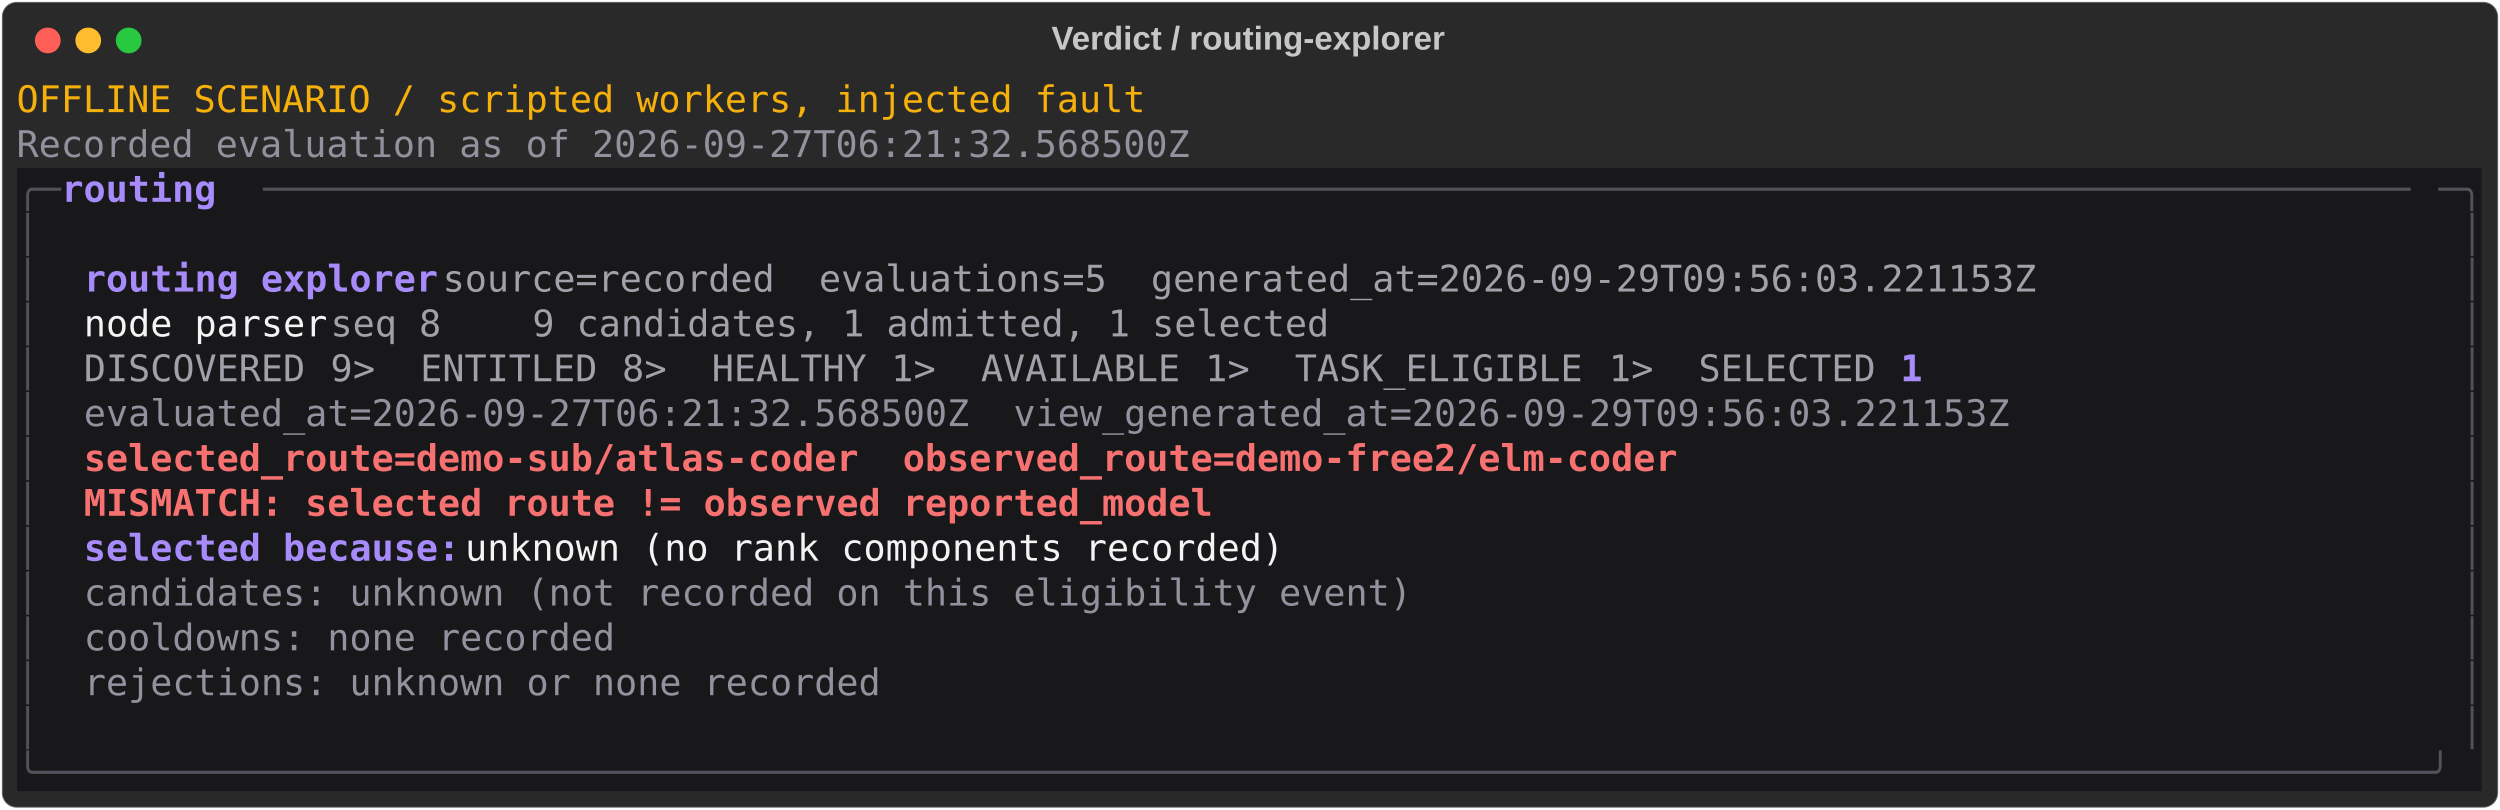
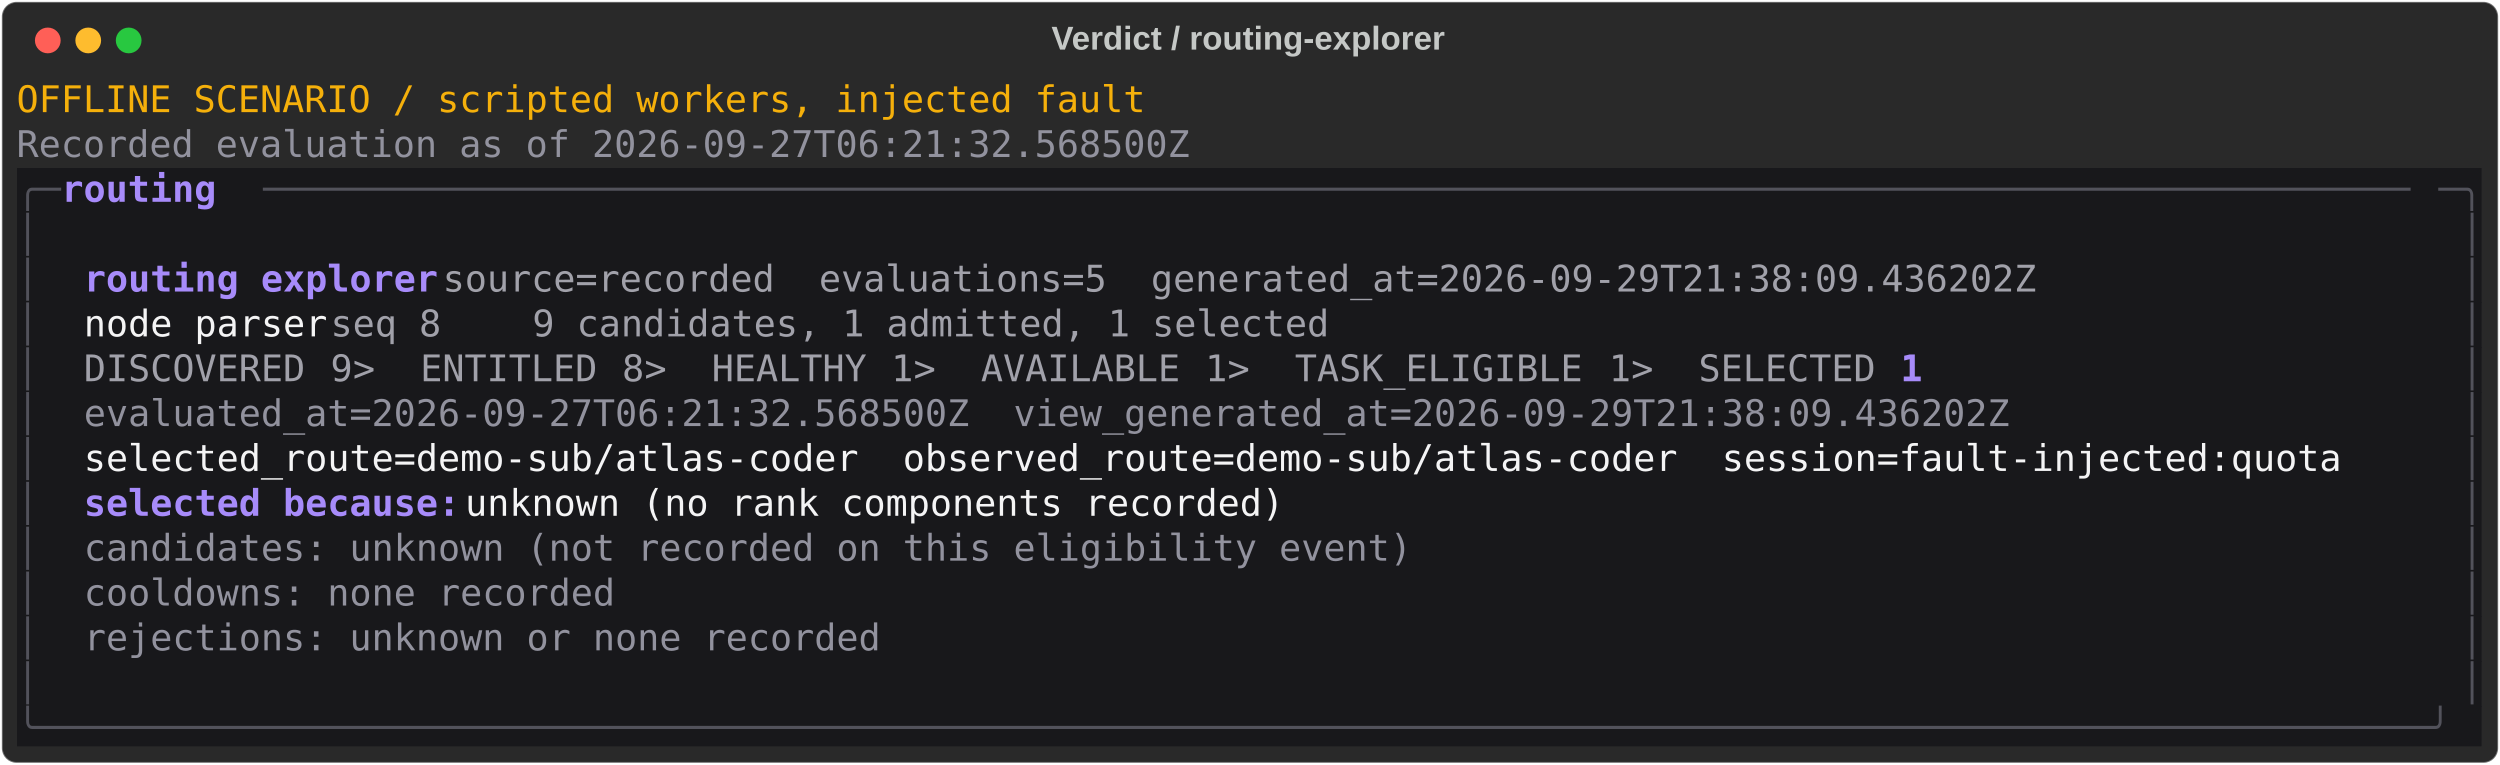
- <svg xmlns="http://www.w3.org/2000/svg" class="rich-terminal" viewBox="0 0 1360 440.4">
+ <svg xmlns="http://www.w3.org/2000/svg" class="rich-terminal" viewBox="0 0 1360 416.0">
  <style>

    @font-face {
        font-family: "Fira Code";
        src: local("FiraCode-Regular"),
                url("https://cdnjs.cloudflare.com/ajax/libs/firacode/6.2.0/woff2/FiraCode-Regular.woff2") format("woff2"),
                url("https://cdnjs.cloudflare.com/ajax/libs/firacode/6.2.0/woff/FiraCode-Regular.woff") format("woff");
        font-style: normal;
        font-weight: 400;
    }
    @font-face {
        font-family: "Fira Code";
        src: local("FiraCode-Bold"),
                url("https://cdnjs.cloudflare.com/ajax/libs/firacode/6.2.0/woff2/FiraCode-Bold.woff2") format("woff2"),
                url("https://cdnjs.cloudflare.com/ajax/libs/firacode/6.2.0/woff/FiraCode-Bold.woff") format("woff");
        font-style: bold;
        font-weight: 700;
    }

    .routing-explorer-110-matrix {
        font-family: Fira Code, monospace;
        font-size: 20px;
        line-height: 24.4px;
        font-variant-east-asian: full-width;
    }

    .routing-explorer-110-title {
        font-size: 18px;
        font-weight: bold;
        font-family: arial;
    }

    .routing-explorer-110-r1 { fill: #f5b00b }
.routing-explorer-110-r2 { fill: #c5c8c6 }
.routing-explorer-110-r3 { fill: #92929e }
.routing-explorer-110-r4 { fill: #52525b }
.routing-explorer-110-r5 { fill: #a78bfa;font-weight: bold }
.routing-explorer-110-r6 { fill: #f4f4f5 }
.routing-explorer-110-r7 { fill: #a1a1aa }
- .routing-explorer-110-r8 { fill: #f87171;font-weight: bold }
    </style>
  <defs>
    <clipPath id="routing-explorer-110-clip-terminal">
-       <rect x="0" y="0" width="1341.0" height="389.4" />
+       <rect x="0" y="0" width="1341.0" height="365.0" />
    </clipPath>
    <clipPath id="routing-explorer-110-line-0">
      <rect x="0" y="1.5" width="1342" height="24.65" />
    </clipPath>
    <clipPath id="routing-explorer-110-line-1">
      <rect x="0" y="25.9" width="1342" height="24.65" />
    </clipPath>
    <clipPath id="routing-explorer-110-line-2">
      <rect x="0" y="50.3" width="1342" height="24.65" />
    </clipPath>
    <clipPath id="routing-explorer-110-line-3">
      <rect x="0" y="74.7" width="1342" height="24.65" />
    </clipPath>
    <clipPath id="routing-explorer-110-line-4">
      <rect x="0" y="99.1" width="1342" height="24.65" />
    </clipPath>
    <clipPath id="routing-explorer-110-line-5">
      <rect x="0" y="123.5" width="1342" height="24.65" />
    </clipPath>
    <clipPath id="routing-explorer-110-line-6">
      <rect x="0" y="147.9" width="1342" height="24.65" />
    </clipPath>
    <clipPath id="routing-explorer-110-line-7">
      <rect x="0" y="172.3" width="1342" height="24.65" />
    </clipPath>
    <clipPath id="routing-explorer-110-line-8">
      <rect x="0" y="196.7" width="1342" height="24.65" />
    </clipPath>
    <clipPath id="routing-explorer-110-line-9">
      <rect x="0" y="221.1" width="1342" height="24.65" />
    </clipPath>
    <clipPath id="routing-explorer-110-line-10">
      <rect x="0" y="245.5" width="1342" height="24.65" />
    </clipPath>
    <clipPath id="routing-explorer-110-line-11">
      <rect x="0" y="269.9" width="1342" height="24.65" />
    </clipPath>
    <clipPath id="routing-explorer-110-line-12">
      <rect x="0" y="294.3" width="1342" height="24.65" />
    </clipPath>
    <clipPath id="routing-explorer-110-line-13">
      <rect x="0" y="318.7" width="1342" height="24.65" />
    </clipPath>
-     <clipPath id="routing-explorer-110-line-14">
-       <rect x="0" y="343.1" width="1342" height="24.65" />
-     </clipPath>
  </defs>
-   <rect fill="#292929" stroke="rgba(255,255,255,0.35)" stroke-width="1" x="1" y="1" width="1358" height="438.4" rx="8" />
+   <rect fill="#292929" stroke="rgba(255,255,255,0.35)" stroke-width="1" x="1" y="1" width="1358" height="414" rx="8" />
  <text class="routing-explorer-110-title" fill="#c5c8c6" text-anchor="middle" x="679" y="27">Verdict / routing-explorer</text>
  <g transform="translate(26,22)">
    <circle cx="0" cy="0" r="7" fill="#ff5f57" />
    <circle cx="22" cy="0" r="7" fill="#febc2e" />
    <circle cx="44" cy="0" r="7" fill="#28c840" />
  </g>
  <g transform="translate(9, 41)" clip-path="url(#routing-explorer-110-clip-terminal)">
    <rect fill="#18181b" x="0" y="50.3" width="24.4" height="24.65" shape-rendering="crispEdges" />
    <rect fill="#18181b" x="24.4" y="50.3" width="109.8" height="24.65" shape-rendering="crispEdges" />
    <rect fill="#18181b" x="134.2" y="50.3" width="1183.4" height="24.65" shape-rendering="crispEdges" />
    <rect fill="#18181b" x="1317.6" y="50.3" width="24.4" height="24.65" shape-rendering="crispEdges" />
    <rect fill="#18181b" x="0" y="74.7" width="12.2" height="24.65" shape-rendering="crispEdges" />
    <rect fill="#18181b" x="12.2" y="74.7" width="1317.6" height="24.65" shape-rendering="crispEdges" />
    <rect fill="#18181b" x="1329.8" y="74.7" width="12.2" height="24.65" shape-rendering="crispEdges" />
    <rect fill="#18181b" x="0" y="99.1" width="12.2" height="24.65" shape-rendering="crispEdges" />
    <rect fill="#18181b" x="12.2" y="99.1" width="24.4" height="24.65" shape-rendering="crispEdges" />
    <rect fill="#18181b" x="36.6" y="99.1" width="195.2" height="24.65" shape-rendering="crispEdges" />
    <rect fill="#18181b" x="231.8" y="99.1" width="902.8" height="24.65" shape-rendering="crispEdges" />
    <rect fill="#18181b" x="1134.6" y="99.1" width="170.8" height="24.65" shape-rendering="crispEdges" />
    <rect fill="#18181b" x="1305.4" y="99.1" width="24.4" height="24.65" shape-rendering="crispEdges" />
    <rect fill="#18181b" x="1329.8" y="99.1" width="12.2" height="24.65" shape-rendering="crispEdges" />
    <rect fill="#18181b" x="0" y="123.5" width="12.2" height="24.65" shape-rendering="crispEdges" />
    <rect fill="#18181b" x="12.2" y="123.5" width="24.4" height="24.65" shape-rendering="crispEdges" />
    <rect fill="#18181b" x="36.6" y="123.5" width="134.2" height="24.65" shape-rendering="crispEdges" />
    <rect fill="#18181b" x="170.8" y="123.5" width="109.8" height="24.65" shape-rendering="crispEdges" />
    <rect fill="#18181b" x="280.6" y="123.5" width="439.2" height="24.65" shape-rendering="crispEdges" />
    <rect fill="#18181b" x="719.8" y="123.5" width="585.6" height="24.65" shape-rendering="crispEdges" />
    <rect fill="#18181b" x="1305.4" y="123.5" width="24.4" height="24.65" shape-rendering="crispEdges" />
    <rect fill="#18181b" x="1329.8" y="123.5" width="12.2" height="24.65" shape-rendering="crispEdges" />
    <rect fill="#18181b" x="0" y="147.9" width="12.2" height="24.65" shape-rendering="crispEdges" />
    <rect fill="#18181b" x="12.2" y="147.9" width="24.4" height="24.65" shape-rendering="crispEdges" />
    <rect fill="#18181b" x="36.6" y="147.9" width="134.2" height="24.65" shape-rendering="crispEdges" />
    <rect fill="#18181b" x="170.8" y="147.9" width="12.2" height="24.65" shape-rendering="crispEdges" />
    <rect fill="#18181b" x="183" y="147.9" width="36.6" height="24.65" shape-rendering="crispEdges" />
    <rect fill="#18181b" x="219.6" y="147.9" width="109.8" height="24.65" shape-rendering="crispEdges" />
    <rect fill="#18181b" x="329.4" y="147.9" width="12.2" height="24.65" shape-rendering="crispEdges" />
    <rect fill="#18181b" x="341.6" y="147.9" width="36.6" height="24.65" shape-rendering="crispEdges" />
    <rect fill="#18181b" x="378.2" y="147.9" width="97.6" height="24.65" shape-rendering="crispEdges" />
    <rect fill="#18181b" x="475.8" y="147.9" width="12.2" height="24.65" shape-rendering="crispEdges" />
    <rect fill="#18181b" x="488" y="147.9" width="36.6" height="24.65" shape-rendering="crispEdges" />
    <rect fill="#18181b" x="524.6" y="147.9" width="122" height="24.65" shape-rendering="crispEdges" />
    <rect fill="#18181b" x="646.6" y="147.9" width="12.2" height="24.65" shape-rendering="crispEdges" />
    <rect fill="#18181b" x="658.8" y="147.9" width="36.6" height="24.65" shape-rendering="crispEdges" />
    <rect fill="#18181b" x="695.4" y="147.9" width="170.8" height="24.65" shape-rendering="crispEdges" />
    <rect fill="#18181b" x="866.2" y="147.9" width="12.2" height="24.65" shape-rendering="crispEdges" />
    <rect fill="#18181b" x="878.4" y="147.9" width="36.6" height="24.65" shape-rendering="crispEdges" />
    <rect fill="#18181b" x="915" y="147.9" width="109.8" height="24.65" shape-rendering="crispEdges" />
    <rect fill="#18181b" x="1024.8" y="147.9" width="12.2" height="24.65" shape-rendering="crispEdges" />
    <rect fill="#18181b" x="1037" y="147.9" width="268.4" height="24.65" shape-rendering="crispEdges" />
    <rect fill="#18181b" x="1305.4" y="147.9" width="24.4" height="24.65" shape-rendering="crispEdges" />
    <rect fill="#18181b" x="1329.8" y="147.9" width="12.2" height="24.65" shape-rendering="crispEdges" />
    <rect fill="#18181b" x="0" y="172.3" width="12.2" height="24.65" shape-rendering="crispEdges" />
    <rect fill="#18181b" x="12.2" y="172.3" width="24.4" height="24.65" shape-rendering="crispEdges" />
    <rect fill="#18181b" x="36.6" y="172.3" width="1061.4" height="24.65" shape-rendering="crispEdges" />
    <rect fill="#18181b" x="1098" y="172.3" width="207.4" height="24.65" shape-rendering="crispEdges" />
    <rect fill="#18181b" x="1305.4" y="172.3" width="24.4" height="24.65" shape-rendering="crispEdges" />
    <rect fill="#18181b" x="1329.8" y="172.3" width="12.2" height="24.65" shape-rendering="crispEdges" />
    <rect fill="#18181b" x="0" y="196.7" width="12.2" height="24.65" shape-rendering="crispEdges" />
    <rect fill="#18181b" x="12.2" y="196.7" width="24.4" height="24.65" shape-rendering="crispEdges" />
-     <rect fill="#18181b" x="36.6" y="196.7" width="878.4" height="24.65" shape-rendering="crispEdges" />
-     <rect fill="#18181b" x="915" y="196.7" width="390.4" height="24.65" shape-rendering="crispEdges" />
+     <rect fill="#18181b" x="36.6" y="196.7" width="1244.4" height="24.65" shape-rendering="crispEdges" />
+     <rect fill="#18181b" x="1281" y="196.7" width="24.4" height="24.65" shape-rendering="crispEdges" />
    <rect fill="#18181b" x="1305.4" y="196.7" width="24.4" height="24.65" shape-rendering="crispEdges" />
    <rect fill="#18181b" x="1329.8" y="196.7" width="12.2" height="24.65" shape-rendering="crispEdges" />
    <rect fill="#18181b" x="0" y="221.1" width="12.2" height="24.65" shape-rendering="crispEdges" />
    <rect fill="#18181b" x="12.2" y="221.1" width="24.4" height="24.65" shape-rendering="crispEdges" />
-     <rect fill="#18181b" x="36.6" y="221.1" width="622.2" height="24.65" shape-rendering="crispEdges" />
-     <rect fill="#18181b" x="658.8" y="221.1" width="646.6" height="24.65" shape-rendering="crispEdges" />
+     <rect fill="#18181b" x="36.6" y="221.1" width="207.4" height="24.65" shape-rendering="crispEdges" />
+     <rect fill="#18181b" x="244" y="221.1" width="463.6" height="24.65" shape-rendering="crispEdges" />
+     <rect fill="#18181b" x="707.6" y="221.1" width="597.8" height="24.65" shape-rendering="crispEdges" />
    <rect fill="#18181b" x="1305.4" y="221.1" width="24.4" height="24.65" shape-rendering="crispEdges" />
    <rect fill="#18181b" x="1329.8" y="221.1" width="12.2" height="24.65" shape-rendering="crispEdges" />
    <rect fill="#18181b" x="0" y="245.5" width="12.2" height="24.65" shape-rendering="crispEdges" />
    <rect fill="#18181b" x="12.2" y="245.5" width="24.4" height="24.65" shape-rendering="crispEdges" />
-     <rect fill="#18181b" x="36.6" y="245.5" width="207.4" height="24.65" shape-rendering="crispEdges" />
-     <rect fill="#18181b" x="244" y="245.5" width="463.6" height="24.65" shape-rendering="crispEdges" />
-     <rect fill="#18181b" x="707.6" y="245.5" width="597.8" height="24.65" shape-rendering="crispEdges" />
+     <rect fill="#18181b" x="36.6" y="245.5" width="732" height="24.65" shape-rendering="crispEdges" />
+     <rect fill="#18181b" x="768.6" y="245.5" width="536.8" height="24.65" shape-rendering="crispEdges" />
    <rect fill="#18181b" x="1305.4" y="245.5" width="24.4" height="24.65" shape-rendering="crispEdges" />
    <rect fill="#18181b" x="1329.8" y="245.5" width="12.2" height="24.65" shape-rendering="crispEdges" />
    <rect fill="#18181b" x="0" y="269.9" width="12.2" height="24.65" shape-rendering="crispEdges" />
    <rect fill="#18181b" x="12.2" y="269.9" width="24.4" height="24.65" shape-rendering="crispEdges" />
-     <rect fill="#18181b" x="36.6" y="269.9" width="732" height="24.65" shape-rendering="crispEdges" />
-     <rect fill="#18181b" x="768.6" y="269.9" width="536.8" height="24.65" shape-rendering="crispEdges" />
+     <rect fill="#18181b" x="36.6" y="269.9" width="292.8" height="24.65" shape-rendering="crispEdges" />
+     <rect fill="#18181b" x="329.4" y="269.9" width="976" height="24.65" shape-rendering="crispEdges" />
    <rect fill="#18181b" x="1305.4" y="269.9" width="24.4" height="24.65" shape-rendering="crispEdges" />
    <rect fill="#18181b" x="1329.8" y="269.9" width="12.2" height="24.65" shape-rendering="crispEdges" />
    <rect fill="#18181b" x="0" y="294.3" width="12.2" height="24.65" shape-rendering="crispEdges" />
    <rect fill="#18181b" x="12.2" y="294.3" width="24.4" height="24.65" shape-rendering="crispEdges" />
-     <rect fill="#18181b" x="36.6" y="294.3" width="292.8" height="24.65" shape-rendering="crispEdges" />
-     <rect fill="#18181b" x="329.4" y="294.3" width="976" height="24.65" shape-rendering="crispEdges" />
+     <rect fill="#18181b" x="36.6" y="294.3" width="439.2" height="24.65" shape-rendering="crispEdges" />
+     <rect fill="#18181b" x="475.8" y="294.3" width="829.6" height="24.65" shape-rendering="crispEdges" />
    <rect fill="#18181b" x="1305.4" y="294.3" width="24.4" height="24.65" shape-rendering="crispEdges" />
    <rect fill="#18181b" x="1329.8" y="294.3" width="12.2" height="24.65" shape-rendering="crispEdges" />
    <rect fill="#18181b" x="0" y="318.7" width="12.2" height="24.65" shape-rendering="crispEdges" />
-     <rect fill="#18181b" x="12.2" y="318.7" width="24.4" height="24.65" shape-rendering="crispEdges" />
-     <rect fill="#18181b" x="36.6" y="318.7" width="439.2" height="24.65" shape-rendering="crispEdges" />
-     <rect fill="#18181b" x="475.8" y="318.7" width="829.6" height="24.65" shape-rendering="crispEdges" />
-     <rect fill="#18181b" x="1305.4" y="318.7" width="24.4" height="24.65" shape-rendering="crispEdges" />
+     <rect fill="#18181b" x="12.2" y="318.7" width="1317.6" height="24.65" shape-rendering="crispEdges" />
    <rect fill="#18181b" x="1329.8" y="318.7" width="12.2" height="24.65" shape-rendering="crispEdges" />
-     <rect fill="#18181b" x="0" y="343.1" width="12.2" height="24.65" shape-rendering="crispEdges" />
-     <rect fill="#18181b" x="12.2" y="343.1" width="1317.6" height="24.65" shape-rendering="crispEdges" />
-     <rect fill="#18181b" x="1329.8" y="343.1" width="12.2" height="24.65" shape-rendering="crispEdges" />
-     <rect fill="#18181b" x="0" y="367.5" width="1342" height="24.65" shape-rendering="crispEdges" />
+     <rect fill="#18181b" x="0" y="343.1" width="1342" height="24.65" shape-rendering="crispEdges" />
    <g class="routing-explorer-110-matrix">
      <text class="routing-explorer-110-r1" x="0" y="20" textLength="622.2" clip-path="url(#routing-explorer-110-line-0)">OFFLINE SCENARIO / scripted workers, injected fault</text>
      <text class="routing-explorer-110-r2" x="1342" y="20" textLength="12.2" clip-path="url(#routing-explorer-110-line-0)">
</text>
      <text class="routing-explorer-110-r3" x="0" y="44.4" textLength="646.6" clip-path="url(#routing-explorer-110-line-1)">Recorded evaluation as of 2026-09-27T06:21:32.568500Z</text>
      <text class="routing-explorer-110-r2" x="1342" y="44.4" textLength="12.2" clip-path="url(#routing-explorer-110-line-1)">
</text>
      <text class="routing-explorer-110-r4" x="0" y="68.8" textLength="24.4" clip-path="url(#routing-explorer-110-line-2)">╭─</text>
      <text class="routing-explorer-110-r5" x="24.4" y="68.8" textLength="109.8" clip-path="url(#routing-explorer-110-line-2)"> routing </text>
      <text class="routing-explorer-110-r4" x="134.2" y="68.8" textLength="1183.4" clip-path="url(#routing-explorer-110-line-2)">─────────────────────────────────────────────────────────────────────────────────────────────────</text>
      <text class="routing-explorer-110-r4" x="1317.6" y="68.8" textLength="24.4" clip-path="url(#routing-explorer-110-line-2)">─╮</text>
      <text class="routing-explorer-110-r2" x="1342" y="68.8" textLength="12.2" clip-path="url(#routing-explorer-110-line-2)">
</text>
      <text class="routing-explorer-110-r4" x="0" y="93.2" textLength="12.2" clip-path="url(#routing-explorer-110-line-3)">│</text>
      <text class="routing-explorer-110-r4" x="1329.8" y="93.2" textLength="12.2" clip-path="url(#routing-explorer-110-line-3)">│</text>
      <text class="routing-explorer-110-r2" x="1342" y="93.2" textLength="12.2" clip-path="url(#routing-explorer-110-line-3)">
</text>
      <text class="routing-explorer-110-r4" x="0" y="117.6" textLength="12.2" clip-path="url(#routing-explorer-110-line-4)">│</text>
      <text class="routing-explorer-110-r5" x="36.6" y="117.6" textLength="195.2" clip-path="url(#routing-explorer-110-line-4)">routing explorer</text>
-       <text class="routing-explorer-110-r7" x="231.8" y="117.6" textLength="902.8" clip-path="url(#routing-explorer-110-line-4)">  source=recorded  evaluations=5  generated_at=2026-09-29T09:56:03.221153Z</text>
+       <text class="routing-explorer-110-r7" x="231.8" y="117.6" textLength="902.8" clip-path="url(#routing-explorer-110-line-4)">  source=recorded  evaluations=5  generated_at=2026-09-29T21:38:09.436202Z</text>
      <text class="routing-explorer-110-r4" x="1329.8" y="117.6" textLength="12.2" clip-path="url(#routing-explorer-110-line-4)">│</text>
      <text class="routing-explorer-110-r2" x="1342" y="117.6" textLength="12.2" clip-path="url(#routing-explorer-110-line-4)">
</text>
      <text class="routing-explorer-110-r4" x="0" y="142" textLength="12.2" clip-path="url(#routing-explorer-110-line-5)">│</text>
      <text class="routing-explorer-110-r6" x="36.6" y="142" textLength="134.2" clip-path="url(#routing-explorer-110-line-5)">node parser</text>
      <text class="routing-explorer-110-r7" x="170.8" y="142" textLength="109.8" clip-path="url(#routing-explorer-110-line-5)">  seq 8  </text>
      <text class="routing-explorer-110-r7" x="280.6" y="142" textLength="439.2" clip-path="url(#routing-explorer-110-line-5)">9 candidates, 1 admitted, 1 selected</text>
      <text class="routing-explorer-110-r4" x="1329.8" y="142" textLength="12.2" clip-path="url(#routing-explorer-110-line-5)">│</text>
      <text class="routing-explorer-110-r2" x="1342" y="142" textLength="12.2" clip-path="url(#routing-explorer-110-line-5)">
</text>
      <text class="routing-explorer-110-r4" x="0" y="166.4" textLength="12.2" clip-path="url(#routing-explorer-110-line-6)">│</text>
      <text class="routing-explorer-110-r7" x="36.6" y="166.4" textLength="134.2" clip-path="url(#routing-explorer-110-line-6)">DISCOVERED </text>
      <text class="routing-explorer-110-r7" x="170.8" y="166.4" textLength="12.2" clip-path="url(#routing-explorer-110-line-6)">9</text>
      <text class="routing-explorer-110-r7" x="183" y="166.4" textLength="36.6" clip-path="url(#routing-explorer-110-line-6)"> &gt; </text>
      <text class="routing-explorer-110-r7" x="219.6" y="166.4" textLength="109.8" clip-path="url(#routing-explorer-110-line-6)">ENTITLED </text>
      <text class="routing-explorer-110-r7" x="329.4" y="166.4" textLength="12.2" clip-path="url(#routing-explorer-110-line-6)">8</text>
      <text class="routing-explorer-110-r7" x="341.6" y="166.4" textLength="36.6" clip-path="url(#routing-explorer-110-line-6)"> &gt; </text>
      <text class="routing-explorer-110-r7" x="378.2" y="166.4" textLength="97.6" clip-path="url(#routing-explorer-110-line-6)">HEALTHY </text>
      <text class="routing-explorer-110-r7" x="475.8" y="166.4" textLength="12.2" clip-path="url(#routing-explorer-110-line-6)">1</text>
      <text class="routing-explorer-110-r7" x="488" y="166.4" textLength="36.6" clip-path="url(#routing-explorer-110-line-6)"> &gt; </text>
      <text class="routing-explorer-110-r7" x="524.6" y="166.4" textLength="122" clip-path="url(#routing-explorer-110-line-6)">AVAILABLE </text>
      <text class="routing-explorer-110-r7" x="646.6" y="166.4" textLength="12.2" clip-path="url(#routing-explorer-110-line-6)">1</text>
      <text class="routing-explorer-110-r7" x="658.8" y="166.4" textLength="36.6" clip-path="url(#routing-explorer-110-line-6)"> &gt; </text>
      <text class="routing-explorer-110-r7" x="695.4" y="166.4" textLength="170.8" clip-path="url(#routing-explorer-110-line-6)">TASK_ELIGIBLE </text>
      <text class="routing-explorer-110-r7" x="866.2" y="166.4" textLength="12.2" clip-path="url(#routing-explorer-110-line-6)">1</text>
      <text class="routing-explorer-110-r7" x="878.4" y="166.4" textLength="36.6" clip-path="url(#routing-explorer-110-line-6)"> &gt; </text>
      <text class="routing-explorer-110-r7" x="915" y="166.4" textLength="109.8" clip-path="url(#routing-explorer-110-line-6)">SELECTED </text>
      <text class="routing-explorer-110-r5" x="1024.8" y="166.4" textLength="12.2" clip-path="url(#routing-explorer-110-line-6)">1</text>
      <text class="routing-explorer-110-r4" x="1329.8" y="166.4" textLength="12.2" clip-path="url(#routing-explorer-110-line-6)">│</text>
      <text class="routing-explorer-110-r2" x="1342" y="166.4" textLength="12.2" clip-path="url(#routing-explorer-110-line-6)">
</text>
      <text class="routing-explorer-110-r4" x="0" y="190.8" textLength="12.2" clip-path="url(#routing-explorer-110-line-7)">│</text>
-       <text class="routing-explorer-110-r3" x="36.6" y="190.8" textLength="1061.4" clip-path="url(#routing-explorer-110-line-7)">evaluated_at=2026-09-27T06:21:32.568500Z  view_generated_at=2026-09-29T09:56:03.221153Z</text>
+       <text class="routing-explorer-110-r3" x="36.6" y="190.8" textLength="1061.4" clip-path="url(#routing-explorer-110-line-7)">evaluated_at=2026-09-27T06:21:32.568500Z  view_generated_at=2026-09-29T21:38:09.436202Z</text>
      <text class="routing-explorer-110-r4" x="1329.8" y="190.8" textLength="12.2" clip-path="url(#routing-explorer-110-line-7)">│</text>
      <text class="routing-explorer-110-r2" x="1342" y="190.8" textLength="12.2" clip-path="url(#routing-explorer-110-line-7)">
</text>
      <text class="routing-explorer-110-r4" x="0" y="215.2" textLength="12.2" clip-path="url(#routing-explorer-110-line-8)">│</text>
-       <text class="routing-explorer-110-r8" x="36.6" y="215.2" textLength="878.4" clip-path="url(#routing-explorer-110-line-8)">selected_route=demo-sub/atlas-coder  observed_route=demo-free2/elm-coder</text>
+       <text class="routing-explorer-110-r6" x="36.6" y="215.2" textLength="1244.4" clip-path="url(#routing-explorer-110-line-8)">selected_route=demo-sub/atlas-coder  observed_route=demo-sub/atlas-coder  session=fault-injected:quota</text>
      <text class="routing-explorer-110-r4" x="1329.8" y="215.2" textLength="12.2" clip-path="url(#routing-explorer-110-line-8)">│</text>
      <text class="routing-explorer-110-r2" x="1342" y="215.2" textLength="12.2" clip-path="url(#routing-explorer-110-line-8)">
</text>
      <text class="routing-explorer-110-r4" x="0" y="239.6" textLength="12.2" clip-path="url(#routing-explorer-110-line-9)">│</text>
-       <text class="routing-explorer-110-r8" x="36.6" y="239.6" textLength="622.2" clip-path="url(#routing-explorer-110-line-9)">MISMATCH: selected route != observed reported_model</text>
+       <text class="routing-explorer-110-r5" x="36.6" y="239.6" textLength="207.4" clip-path="url(#routing-explorer-110-line-9)">selected because:</text>
+       <text class="routing-explorer-110-r6" x="244" y="239.6" textLength="463.6" clip-path="url(#routing-explorer-110-line-9)"> unknown (no rank components recorded)</text>
      <text class="routing-explorer-110-r4" x="1329.8" y="239.6" textLength="12.2" clip-path="url(#routing-explorer-110-line-9)">│</text>
      <text class="routing-explorer-110-r2" x="1342" y="239.6" textLength="12.2" clip-path="url(#routing-explorer-110-line-9)">
</text>
      <text class="routing-explorer-110-r4" x="0" y="264" textLength="12.2" clip-path="url(#routing-explorer-110-line-10)">│</text>
-       <text class="routing-explorer-110-r5" x="36.6" y="264" textLength="207.4" clip-path="url(#routing-explorer-110-line-10)">selected because:</text>
-       <text class="routing-explorer-110-r6" x="244" y="264" textLength="463.6" clip-path="url(#routing-explorer-110-line-10)"> unknown (no rank components recorded)</text>
+       <text class="routing-explorer-110-r3" x="36.6" y="264" textLength="732" clip-path="url(#routing-explorer-110-line-10)">candidates: unknown (not recorded on this eligibility event)</text>
      <text class="routing-explorer-110-r4" x="1329.8" y="264" textLength="12.2" clip-path="url(#routing-explorer-110-line-10)">│</text>
      <text class="routing-explorer-110-r2" x="1342" y="264" textLength="12.2" clip-path="url(#routing-explorer-110-line-10)">
</text>
      <text class="routing-explorer-110-r4" x="0" y="288.4" textLength="12.2" clip-path="url(#routing-explorer-110-line-11)">│</text>
-       <text class="routing-explorer-110-r3" x="36.6" y="288.4" textLength="732" clip-path="url(#routing-explorer-110-line-11)">candidates: unknown (not recorded on this eligibility event)</text>
+       <text class="routing-explorer-110-r3" x="36.6" y="288.4" textLength="292.8" clip-path="url(#routing-explorer-110-line-11)">cooldowns: none recorded</text>
      <text class="routing-explorer-110-r4" x="1329.8" y="288.4" textLength="12.2" clip-path="url(#routing-explorer-110-line-11)">│</text>
      <text class="routing-explorer-110-r2" x="1342" y="288.4" textLength="12.2" clip-path="url(#routing-explorer-110-line-11)">
</text>
      <text class="routing-explorer-110-r4" x="0" y="312.8" textLength="12.2" clip-path="url(#routing-explorer-110-line-12)">│</text>
-       <text class="routing-explorer-110-r3" x="36.6" y="312.8" textLength="292.8" clip-path="url(#routing-explorer-110-line-12)">cooldowns: none recorded</text>
+       <text class="routing-explorer-110-r3" x="36.6" y="312.8" textLength="439.2" clip-path="url(#routing-explorer-110-line-12)">rejections: unknown or none recorded</text>
      <text class="routing-explorer-110-r4" x="1329.8" y="312.8" textLength="12.2" clip-path="url(#routing-explorer-110-line-12)">│</text>
      <text class="routing-explorer-110-r2" x="1342" y="312.8" textLength="12.2" clip-path="url(#routing-explorer-110-line-12)">
</text>
      <text class="routing-explorer-110-r4" x="0" y="337.2" textLength="12.2" clip-path="url(#routing-explorer-110-line-13)">│</text>
-       <text class="routing-explorer-110-r3" x="36.6" y="337.2" textLength="439.2" clip-path="url(#routing-explorer-110-line-13)">rejections: unknown or none recorded</text>
      <text class="routing-explorer-110-r4" x="1329.8" y="337.2" textLength="12.2" clip-path="url(#routing-explorer-110-line-13)">│</text>
      <text class="routing-explorer-110-r2" x="1342" y="337.2" textLength="12.2" clip-path="url(#routing-explorer-110-line-13)">
</text>
-       <text class="routing-explorer-110-r4" x="0" y="361.6" textLength="12.2" clip-path="url(#routing-explorer-110-line-14)">│</text>
-       <text class="routing-explorer-110-r4" x="1329.8" y="361.6" textLength="12.2" clip-path="url(#routing-explorer-110-line-14)">│</text>
+       <text class="routing-explorer-110-r4" x="0" y="361.6" textLength="1342" clip-path="url(#routing-explorer-110-line-14)">╰────────────────────────────────────────────────────────────────────────────────────────────────────────────╯</text>
      <text class="routing-explorer-110-r2" x="1342" y="361.6" textLength="12.2" clip-path="url(#routing-explorer-110-line-14)">
- </text>
-       <text class="routing-explorer-110-r4" x="0" y="386" textLength="1342" clip-path="url(#routing-explorer-110-line-15)">╰────────────────────────────────────────────────────────────────────────────────────────────────────────────╯</text>
-       <text class="routing-explorer-110-r2" x="1342" y="386" textLength="12.2" clip-path="url(#routing-explorer-110-line-15)">
</text>
    </g>
  </g>
</svg>
